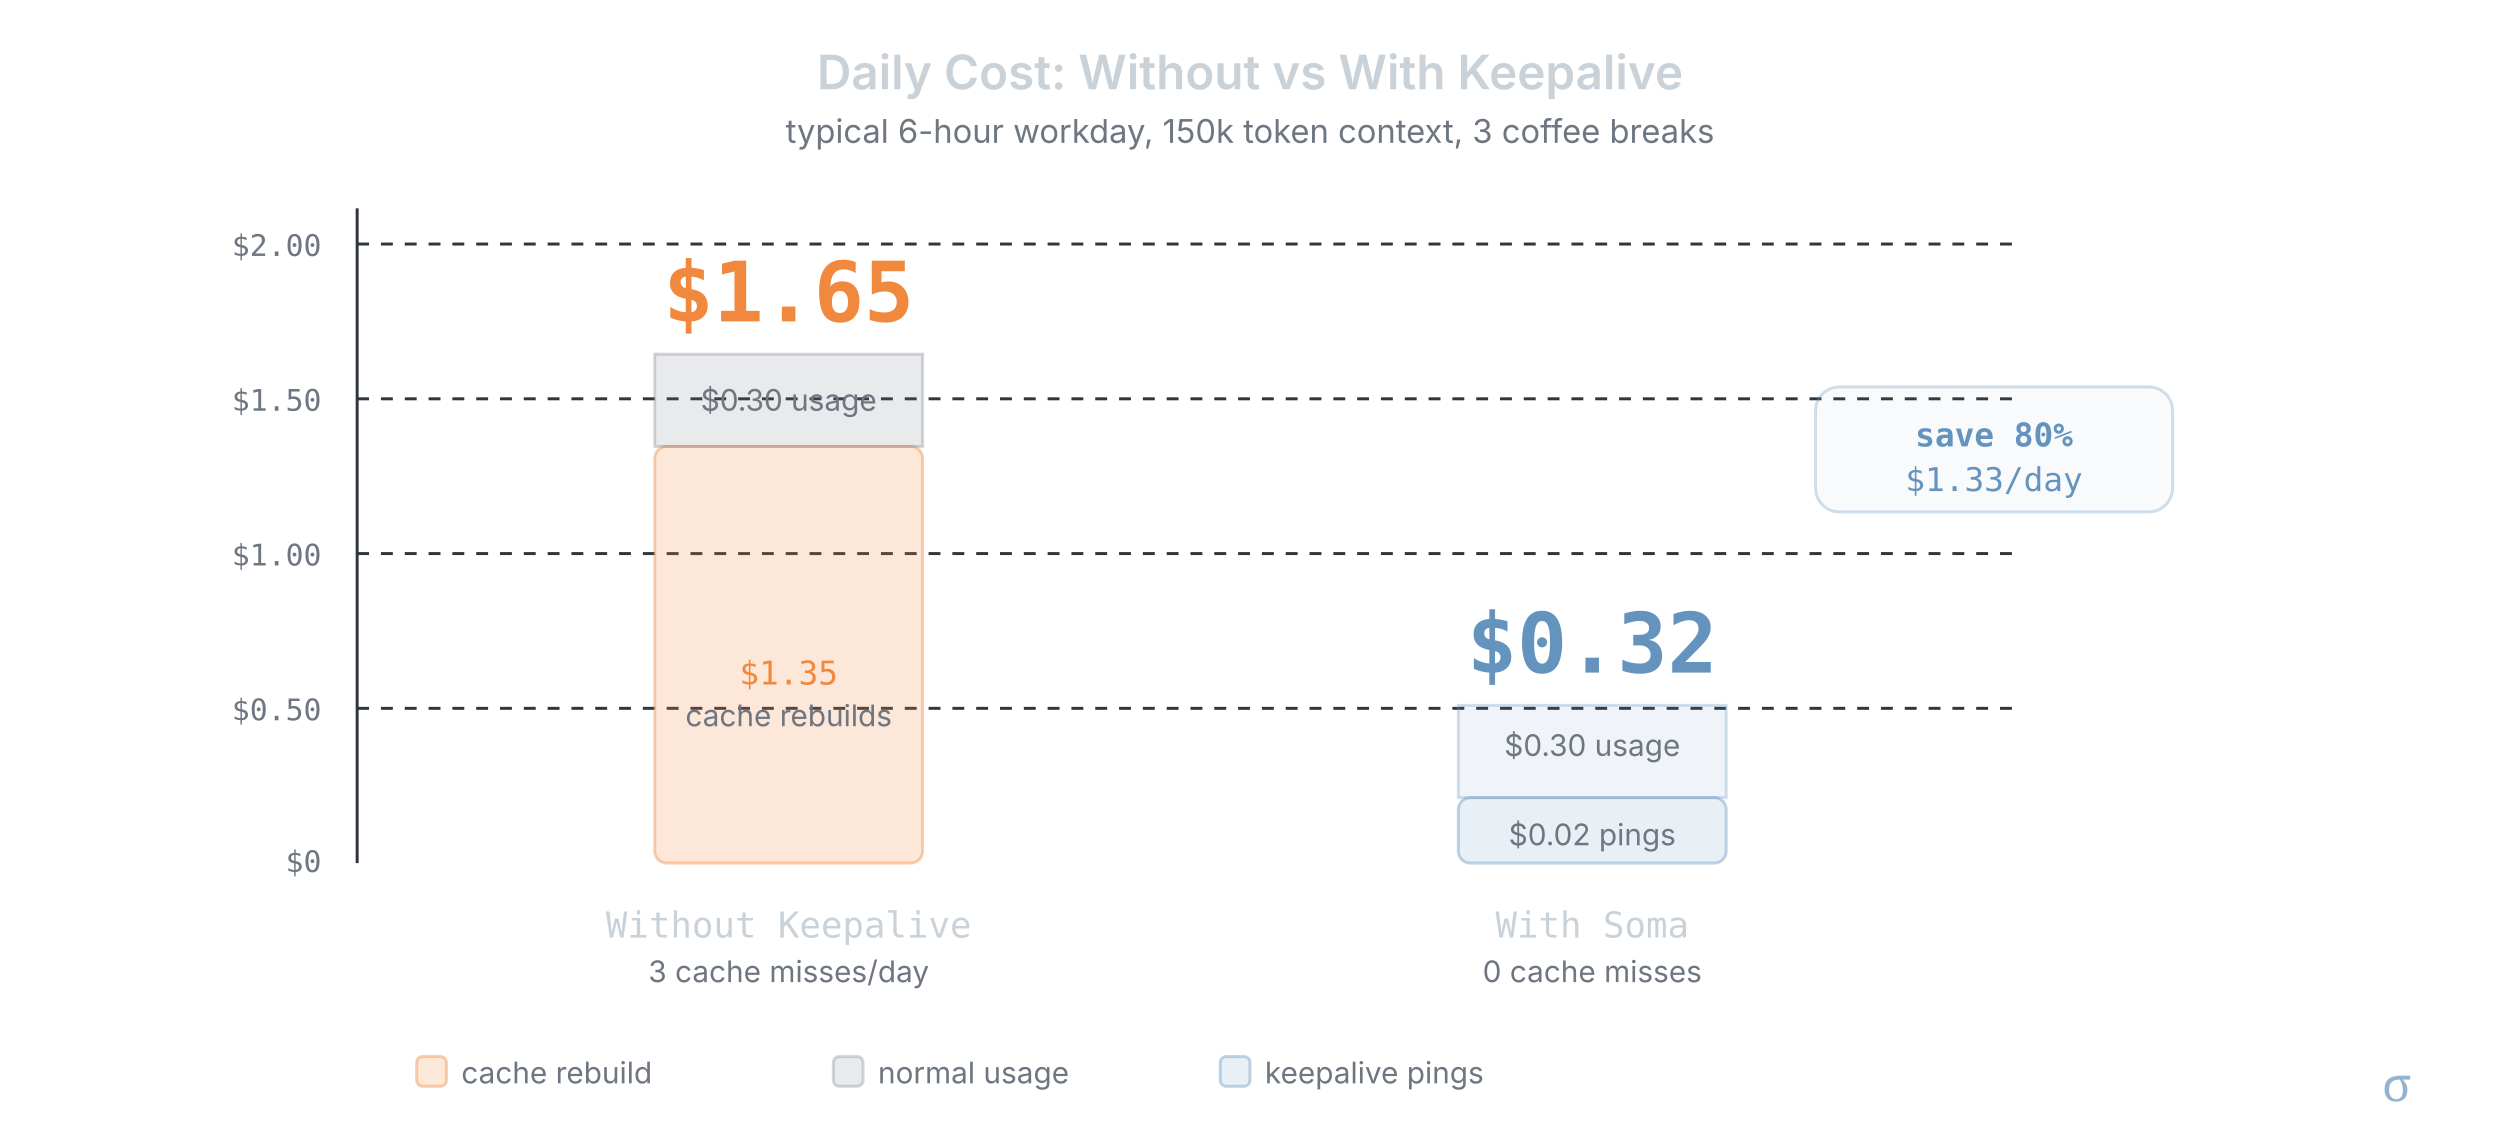
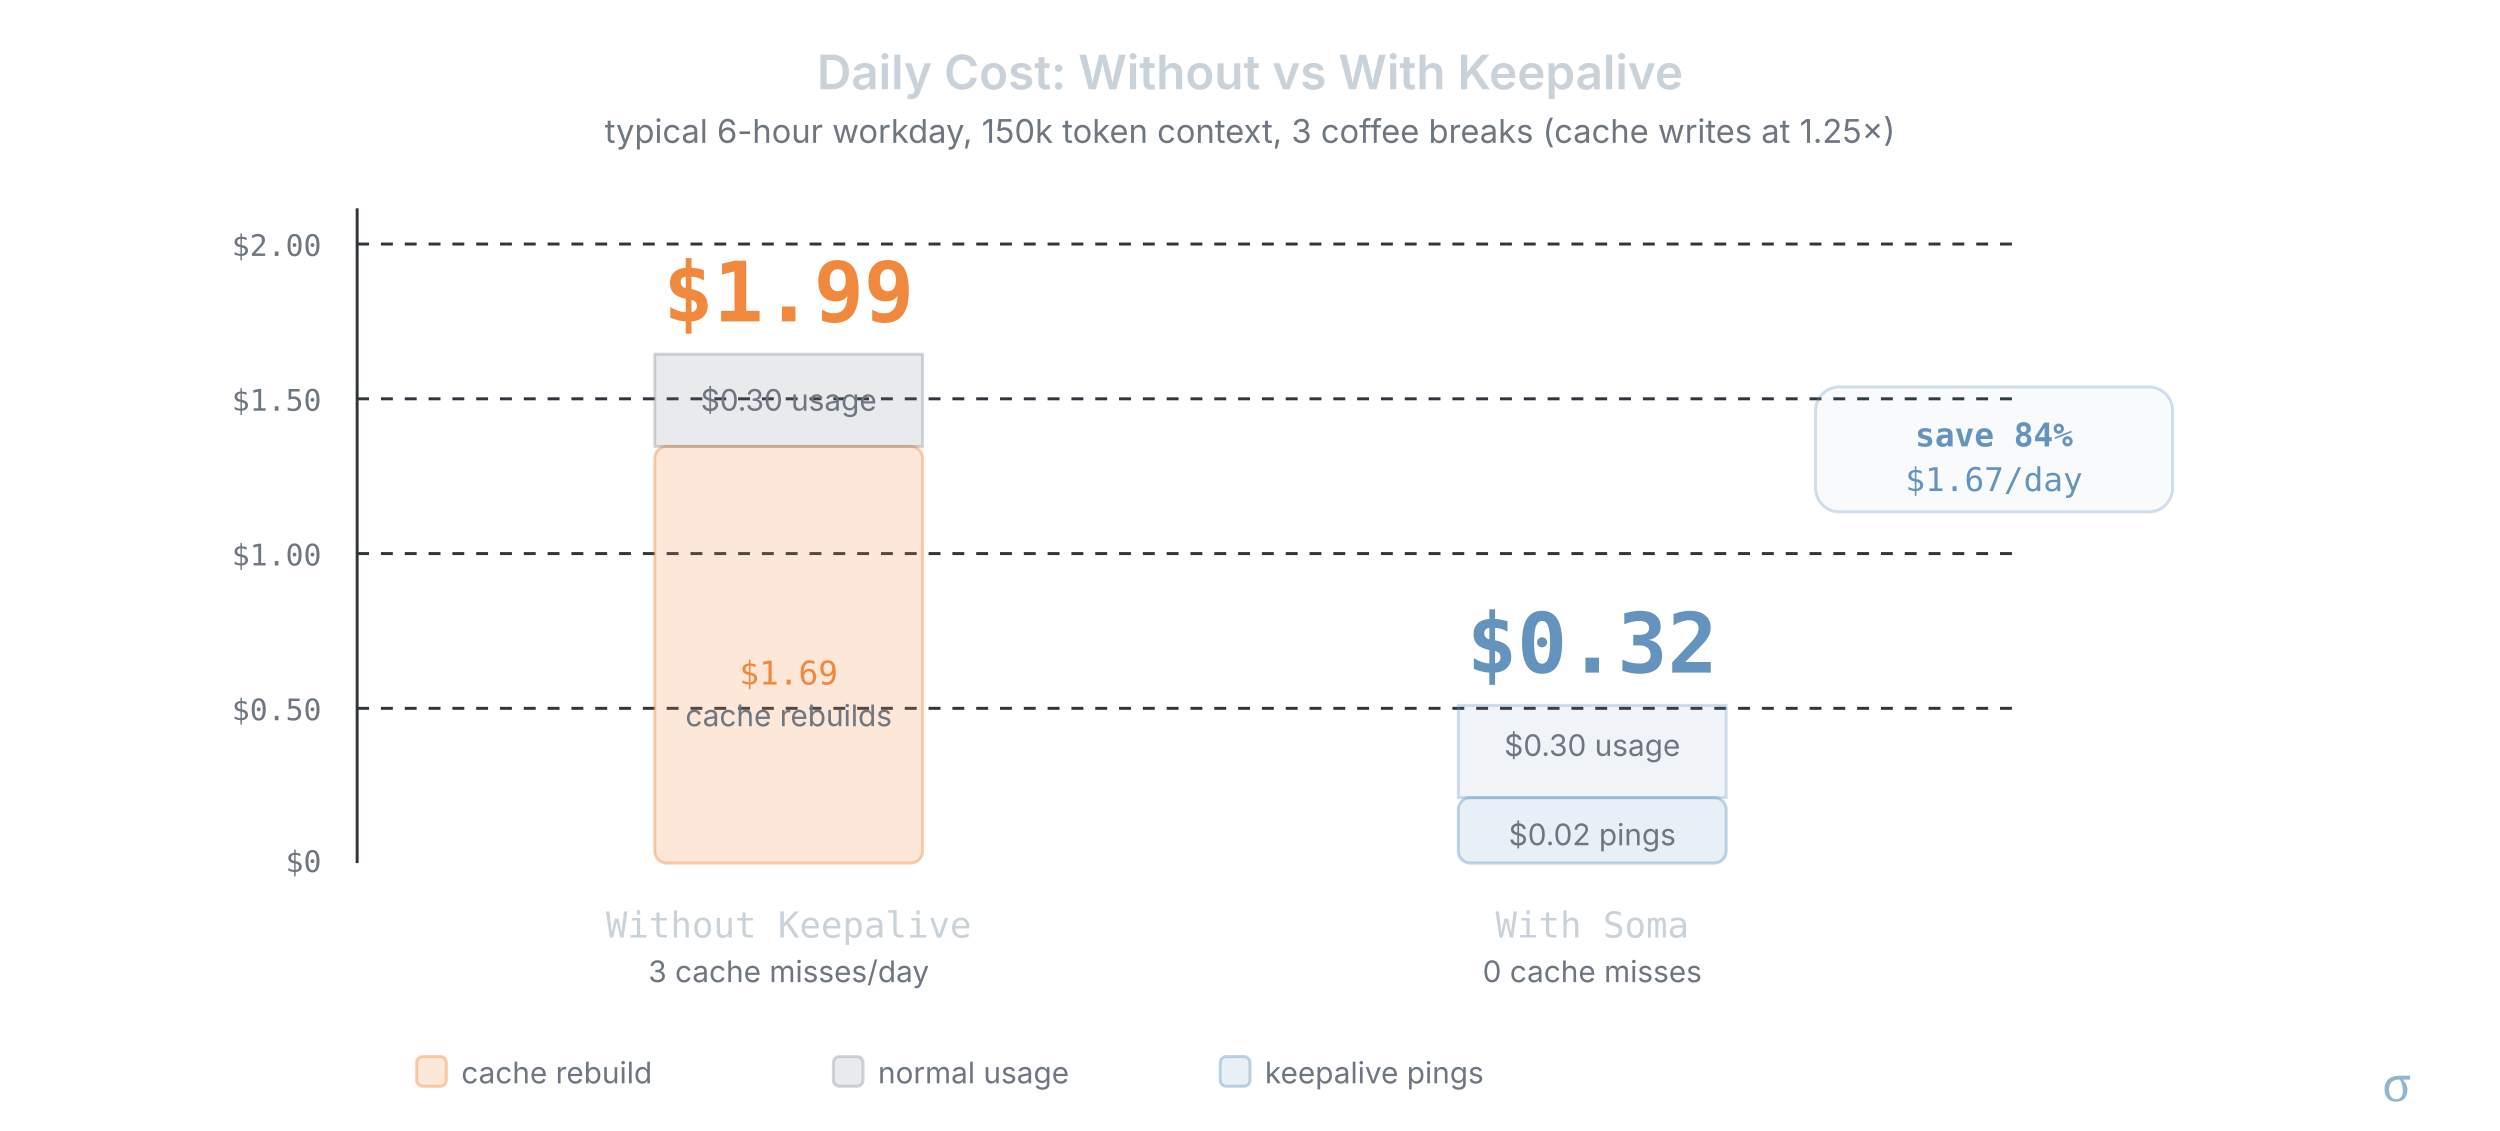
<svg xmlns="http://www.w3.org/2000/svg" viewBox="0 0 840 380" fill="none">
  <style>
    .title { font-family: -apple-system, 'Segoe UI', sans-serif; font-size: 16px; fill: #c9d1d9; font-weight: 600; }
    .subtitle { font-family: -apple-system, sans-serif; font-size: 11px; fill: #6e7681; }
    .label { font-family: 'SF Mono', 'Fira Code', monospace; font-size: 12px; fill: #c9d1d9; }
    .dim { font-family: -apple-system, sans-serif; font-size: 10px; fill: #6e7681; }
    .accent { font-family: 'SF Mono', monospace; font-size: 11px; fill: #6494be; }
    .warn { font-family: 'SF Mono', monospace; font-size: 11px; fill: #f0883e; }
    .big-num { font-family: 'SF Mono', monospace; font-size: 28px; font-weight: 700; }
    .axis-label { font-family: 'SF Mono', monospace; font-size: 10px; fill: #6e7681; }
    .bar-miss { stroke: rgba(240,136,62,0.4); fill: rgba(240,136,62,0.2); }
    .bar-usage { stroke: rgba(110,118,129,0.3); fill: rgba(110,118,129,0.15); }
    .bar-ping { stroke: rgba(100,148,190,0.4); fill: rgba(100,148,190,0.15); }
    .bar-usage-soma { stroke: rgba(100,148,190,0.3); fill: rgba(100,148,190,0.1); }
    .gridline { stroke: #30363d; stroke-width: 1; stroke-dasharray: 4,4; }
  </style>
  <text x="420" y="30" text-anchor="middle" class="title">Daily Cost: Without vs With Keepalive</text>
-   <text x="420" y="48" text-anchor="middle" class="subtitle">typical 6-hour workday, 150k token context, 3 coffee breaks</text>
+   <text x="420" y="48" text-anchor="middle" class="subtitle">typical 6-hour workday, 150k token context, 3 coffee breaks (cache writes at 1.25×)</text>
  <line x1="120" y1="70" x2="120" y2="290" stroke="#30363d" stroke-width="1" />
  <text x="108" y="293" text-anchor="end" class="axis-label">$0</text>
  <line x1="120" y1="238" x2="680" y2="238" class="gridline" />
  <text x="108" y="242" text-anchor="end" class="axis-label">$0.50</text>
  <line x1="120" y1="186" x2="680" y2="186" class="gridline" />
  <text x="108" y="190" text-anchor="end" class="axis-label">$1.00</text>
  <line x1="120" y1="134" x2="680" y2="134" class="gridline" />
  <text x="108" y="138" text-anchor="end" class="axis-label">$1.50</text>
  <line x1="120" y1="82" x2="680" y2="82" class="gridline" />
  <text x="108" y="86" text-anchor="end" class="axis-label">$2.00</text>
  <g transform="translate(220, 0)">
    <rect x="0" y="150" width="90" height="140" class="bar-miss" rx="4" />
    <rect x="0" y="119" width="90" height="31" class="bar-usage" rx="0" />
-     <text x="45" y="230" text-anchor="middle" class="warn">$1.35</text>
+     <text x="45" y="230" text-anchor="middle" class="warn">$1.69</text>
    <text x="45" y="244" text-anchor="middle" class="dim">cache rebuilds</text>
    <text x="45" y="138" text-anchor="middle" class="dim">$0.30 usage</text>
-     <text x="45" y="108" text-anchor="middle" class="big-num" fill="#f0883e">$1.65</text>
+     <text x="45" y="108" text-anchor="middle" class="big-num" fill="#f0883e">$1.99</text>
    <text x="45" y="315" text-anchor="middle" class="label">Without Keepalive</text>
    <text x="45" y="330" text-anchor="middle" class="dim">3 cache misses/day</text>
  </g>
  <g transform="translate(490, 0)">
    <rect x="0" y="268" width="90" height="22" class="bar-ping" rx="4" />
    <rect x="0" y="237" width="90" height="31" class="bar-usage-soma" rx="0" />
    <text x="45" y="284" text-anchor="middle" class="dim">$0.02 pings</text>
    <text x="45" y="254" text-anchor="middle" class="dim">$0.30 usage</text>
    <text x="45" y="226" text-anchor="middle" class="big-num" fill="#6494be">$0.32</text>
    <text x="45" y="315" text-anchor="middle" class="label">With Soma</text>
    <text x="45" y="330" text-anchor="middle" class="dim">0 cache misses</text>
  </g>
  <rect x="610" y="130" width="120" height="42" stroke="rgba(100,148,190,0.3)" fill="rgba(100,148,190,0.05)" rx="8" />
-   <text x="670" y="150" text-anchor="middle" class="accent" style="font-weight: 600;">save 80%</text>
-   <text x="670" y="165" text-anchor="middle" class="accent">$1.33/day</text>
+   <text x="670" y="150" text-anchor="middle" class="accent" style="font-weight: 600;">save 84%</text>
+   <text x="670" y="165" text-anchor="middle" class="accent">$1.67/day</text>
  <rect x="140" y="355" width="10" height="10" class="bar-miss" rx="2" />
  <text x="155" y="364" class="dim">cache rebuild</text>
  <rect x="280" y="355" width="10" height="10" class="bar-usage" rx="2" />
  <text x="295" y="364" class="dim">normal usage</text>
  <rect x="410" y="355" width="10" height="10" class="bar-ping" rx="2" />
  <text x="425" y="364" class="dim">keepalive pings</text>
  <text x="810" y="370" text-anchor="end" style="font-family: serif; font-size: 16px; fill: #6494be; opacity: 0.7;">σ</text>
</svg>
